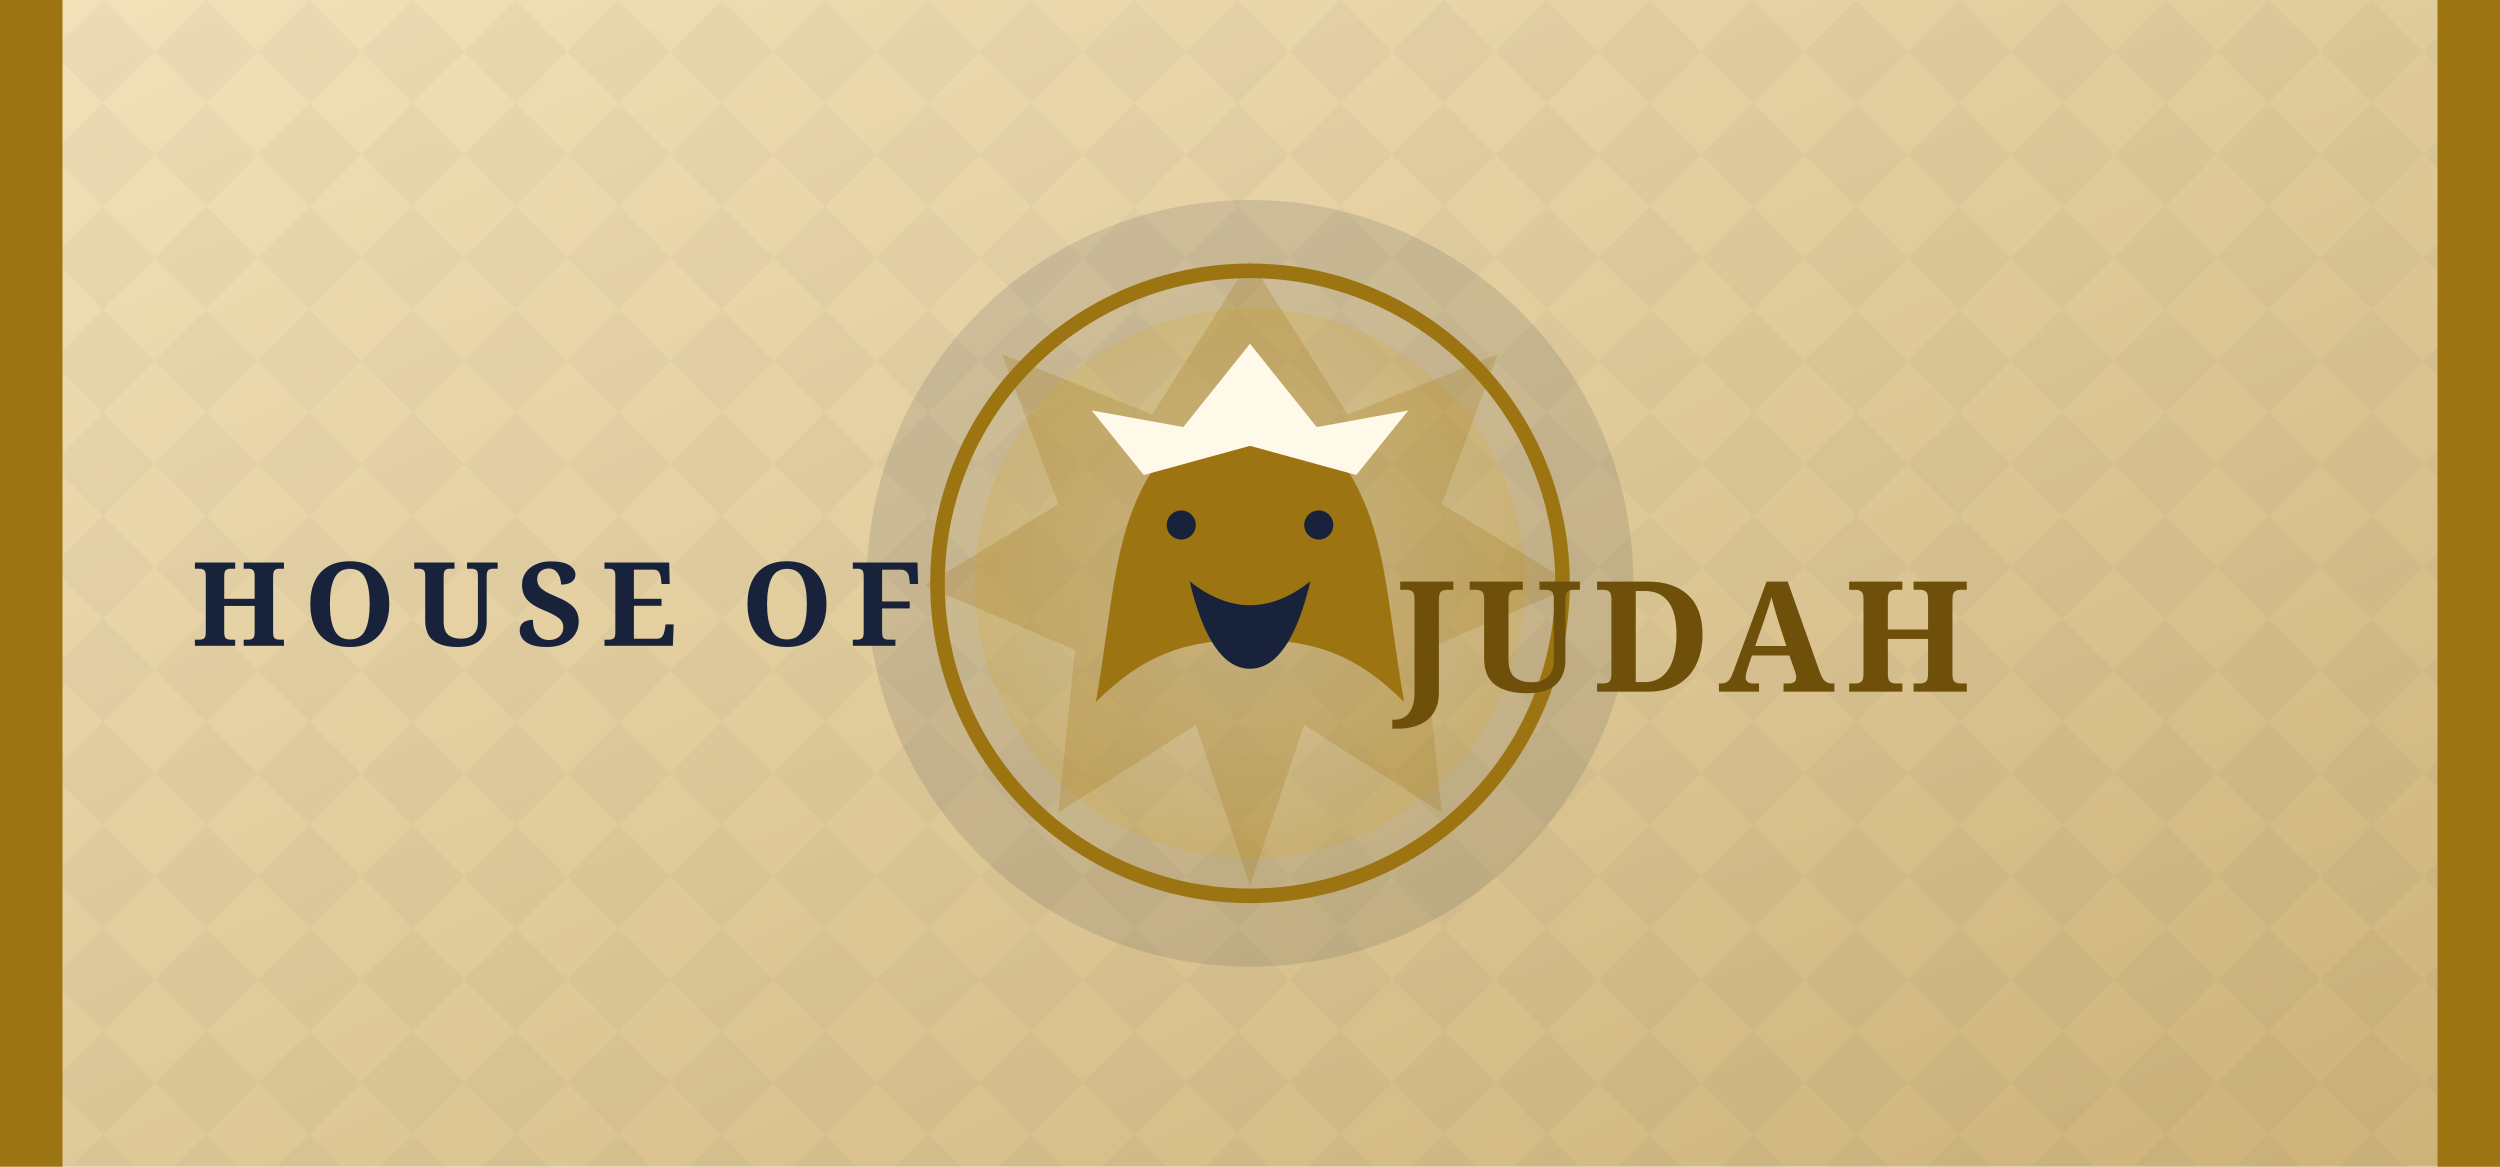
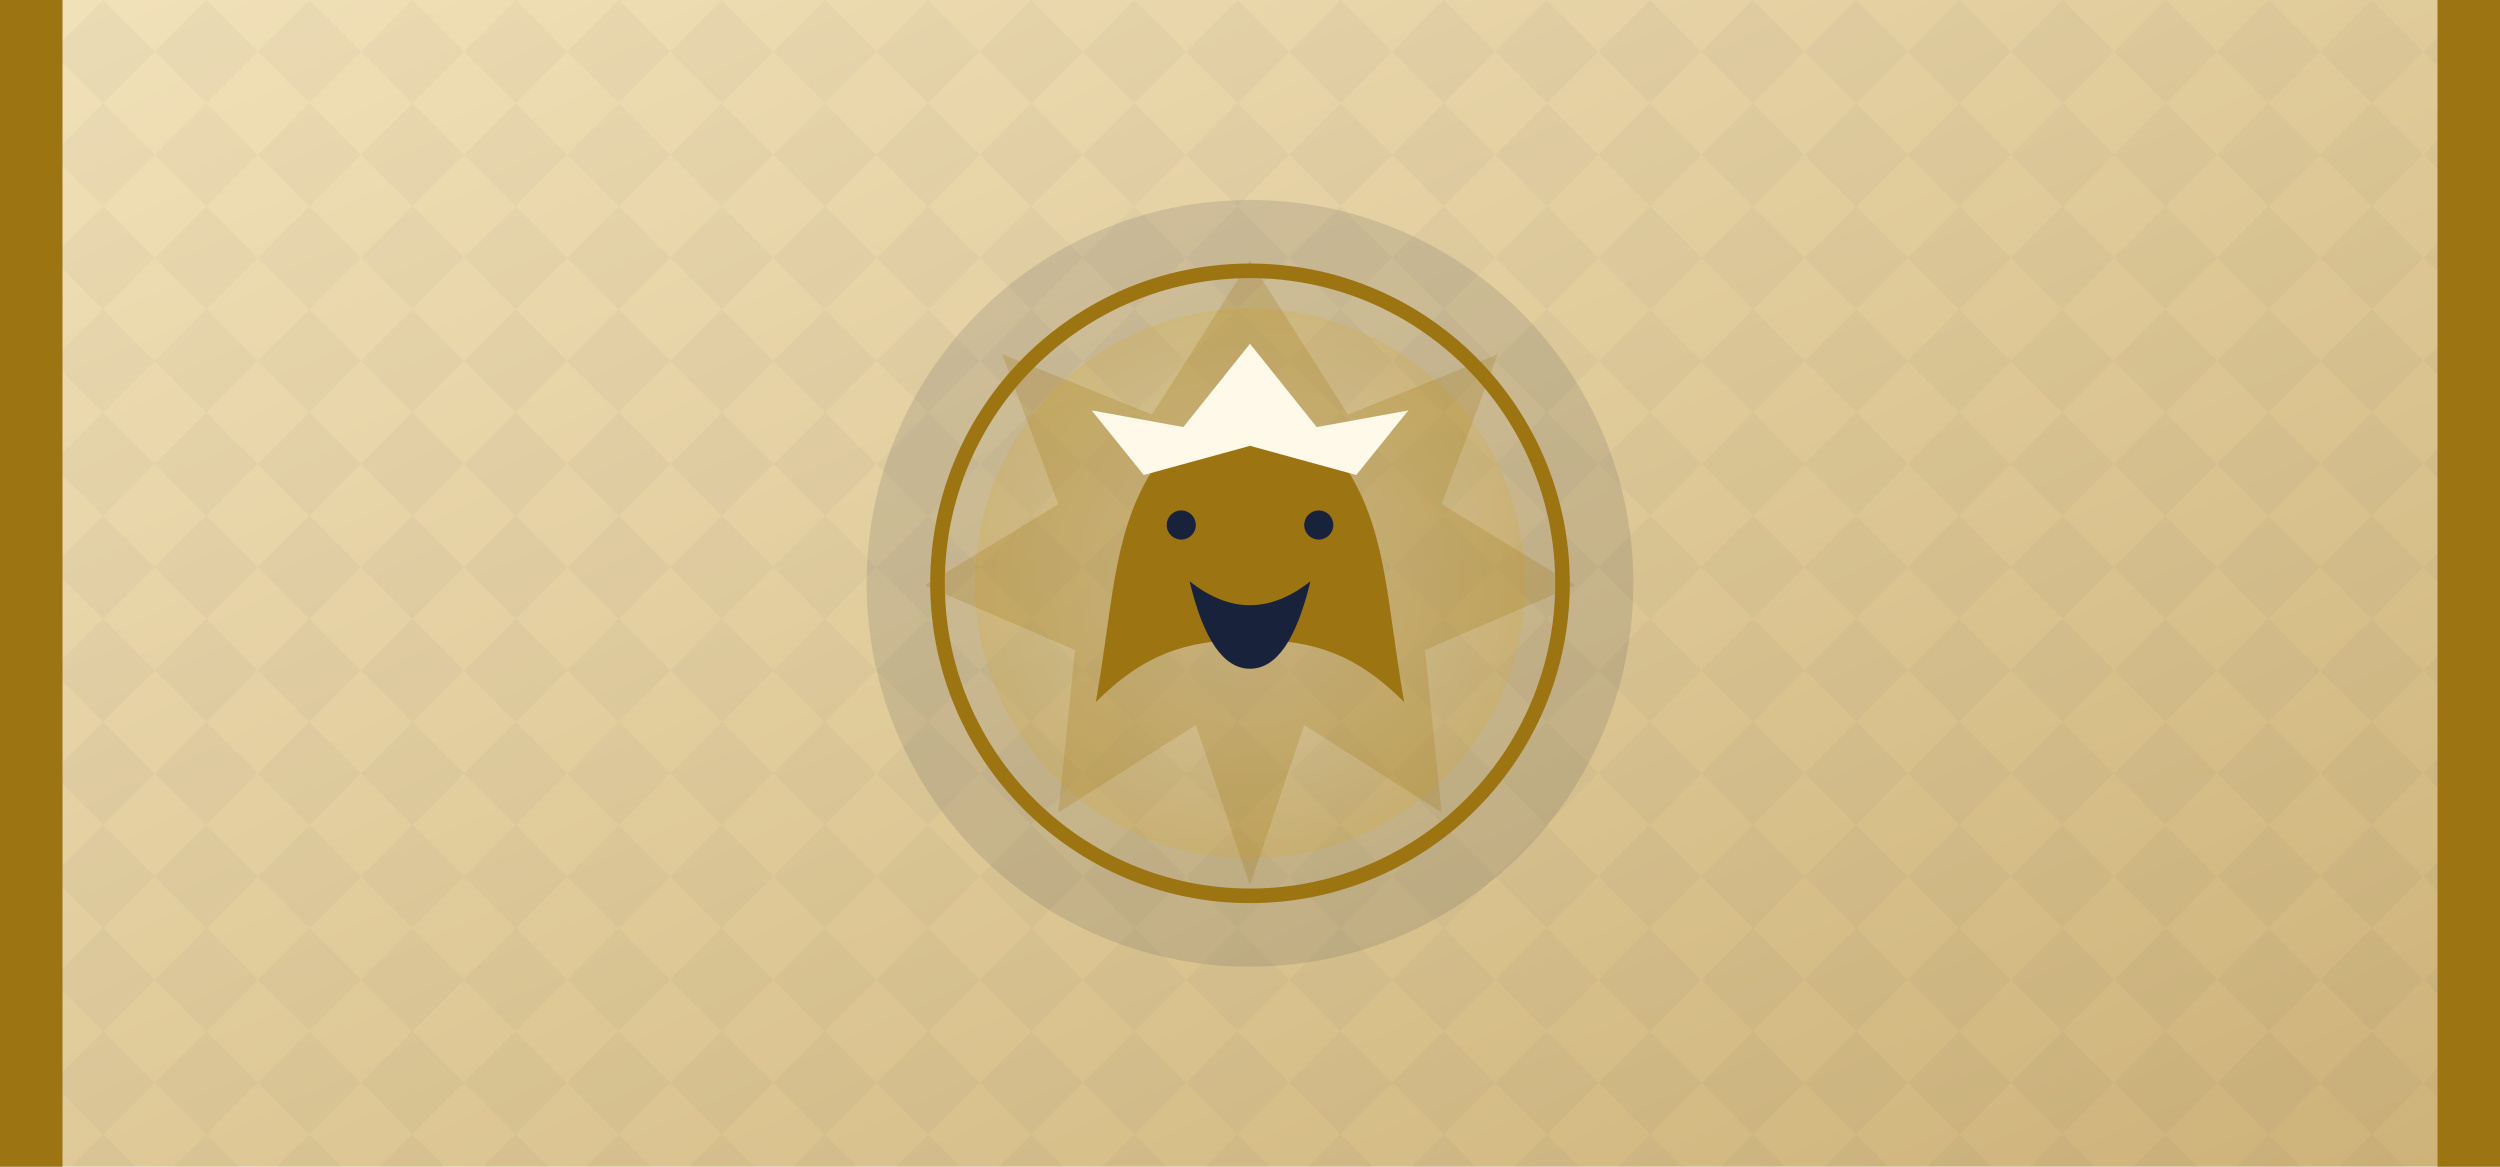
<svg xmlns="http://www.w3.org/2000/svg" viewBox="0 0 1200 560">
  <defs>
    <linearGradient id="bg" x2="1" y2="1">
      <stop stop-color="#F2E2BA" />
      <stop offset="1" stop-color="#CDB278" />
    </linearGradient>
    <radialGradient id="sun">
      <stop stop-color="#FFF9EA" />
      <stop offset="1" stop-color="#D6A92A" />
    </radialGradient>
    <pattern id="p" width="70" height="70" patternUnits="userSpaceOnUse" patternTransform="rotate(45)">
      <path d="M0 0h35v35H0zM35 35h35v35H35z" fill="#18233B" opacity=".035" />
    </pattern>
  </defs>
  <path fill="url(#bg)" d="M0 0h1200v560H0z" />
  <path fill="url(#p)" d="M0 0h1200v560H0z" />
  <path fill="#9D7412" d="M0 0h30v560H0zM1170 0h30v560h-30z" />
  <circle cx="600" cy="280" r="184" fill="#18233B" opacity=".12" />
  <circle cx="600" cy="280" r="150" fill="none" stroke="#9D7412" stroke-width="7" />
  <circle cx="600" cy="280" r="132" fill="url(#sun)" opacity=".22" />
  <g fill="#9D7412">
    <path d="M508 242l-27-72 72 29 47-74 47 74 72-29-27 72 64 39-72 31 8 78-66-42-26 77-26-77-66 42 8-78-72-31z" opacity=".24" />
    <path d="M526 337c9-51 8-85 31-117 15-21 34-35 43-35 9 0 28 14 43 35 23 32 22 66 31 117-22-22-42-30-74-30s-52 8-74 30z" />
    <path d="M549 228l-25-31 44 8 32-40 32 40 44-8-25 31-51-14z" fill="#FFF9EA" />
    <circle cx="567" cy="252" r="7" fill="#18233B" />
    <circle cx="633" cy="252" r="7" fill="#18233B" />
    <path d="M571 279q29 23 58 0-10 42-29 42t-29-42z" fill="#18233B" />
  </g>
-   <text x="92" y="310" fill="#18233B" font-family="Georgia,serif" font-size="56" font-weight="700" letter-spacing="8">HOUSE OF</text>
-   <text x="808" y="332" fill="#6F500A" font-family="Georgia,serif" font-size="74" font-weight="700" text-anchor="middle" letter-spacing="5">JUDAH</text>
</svg>
